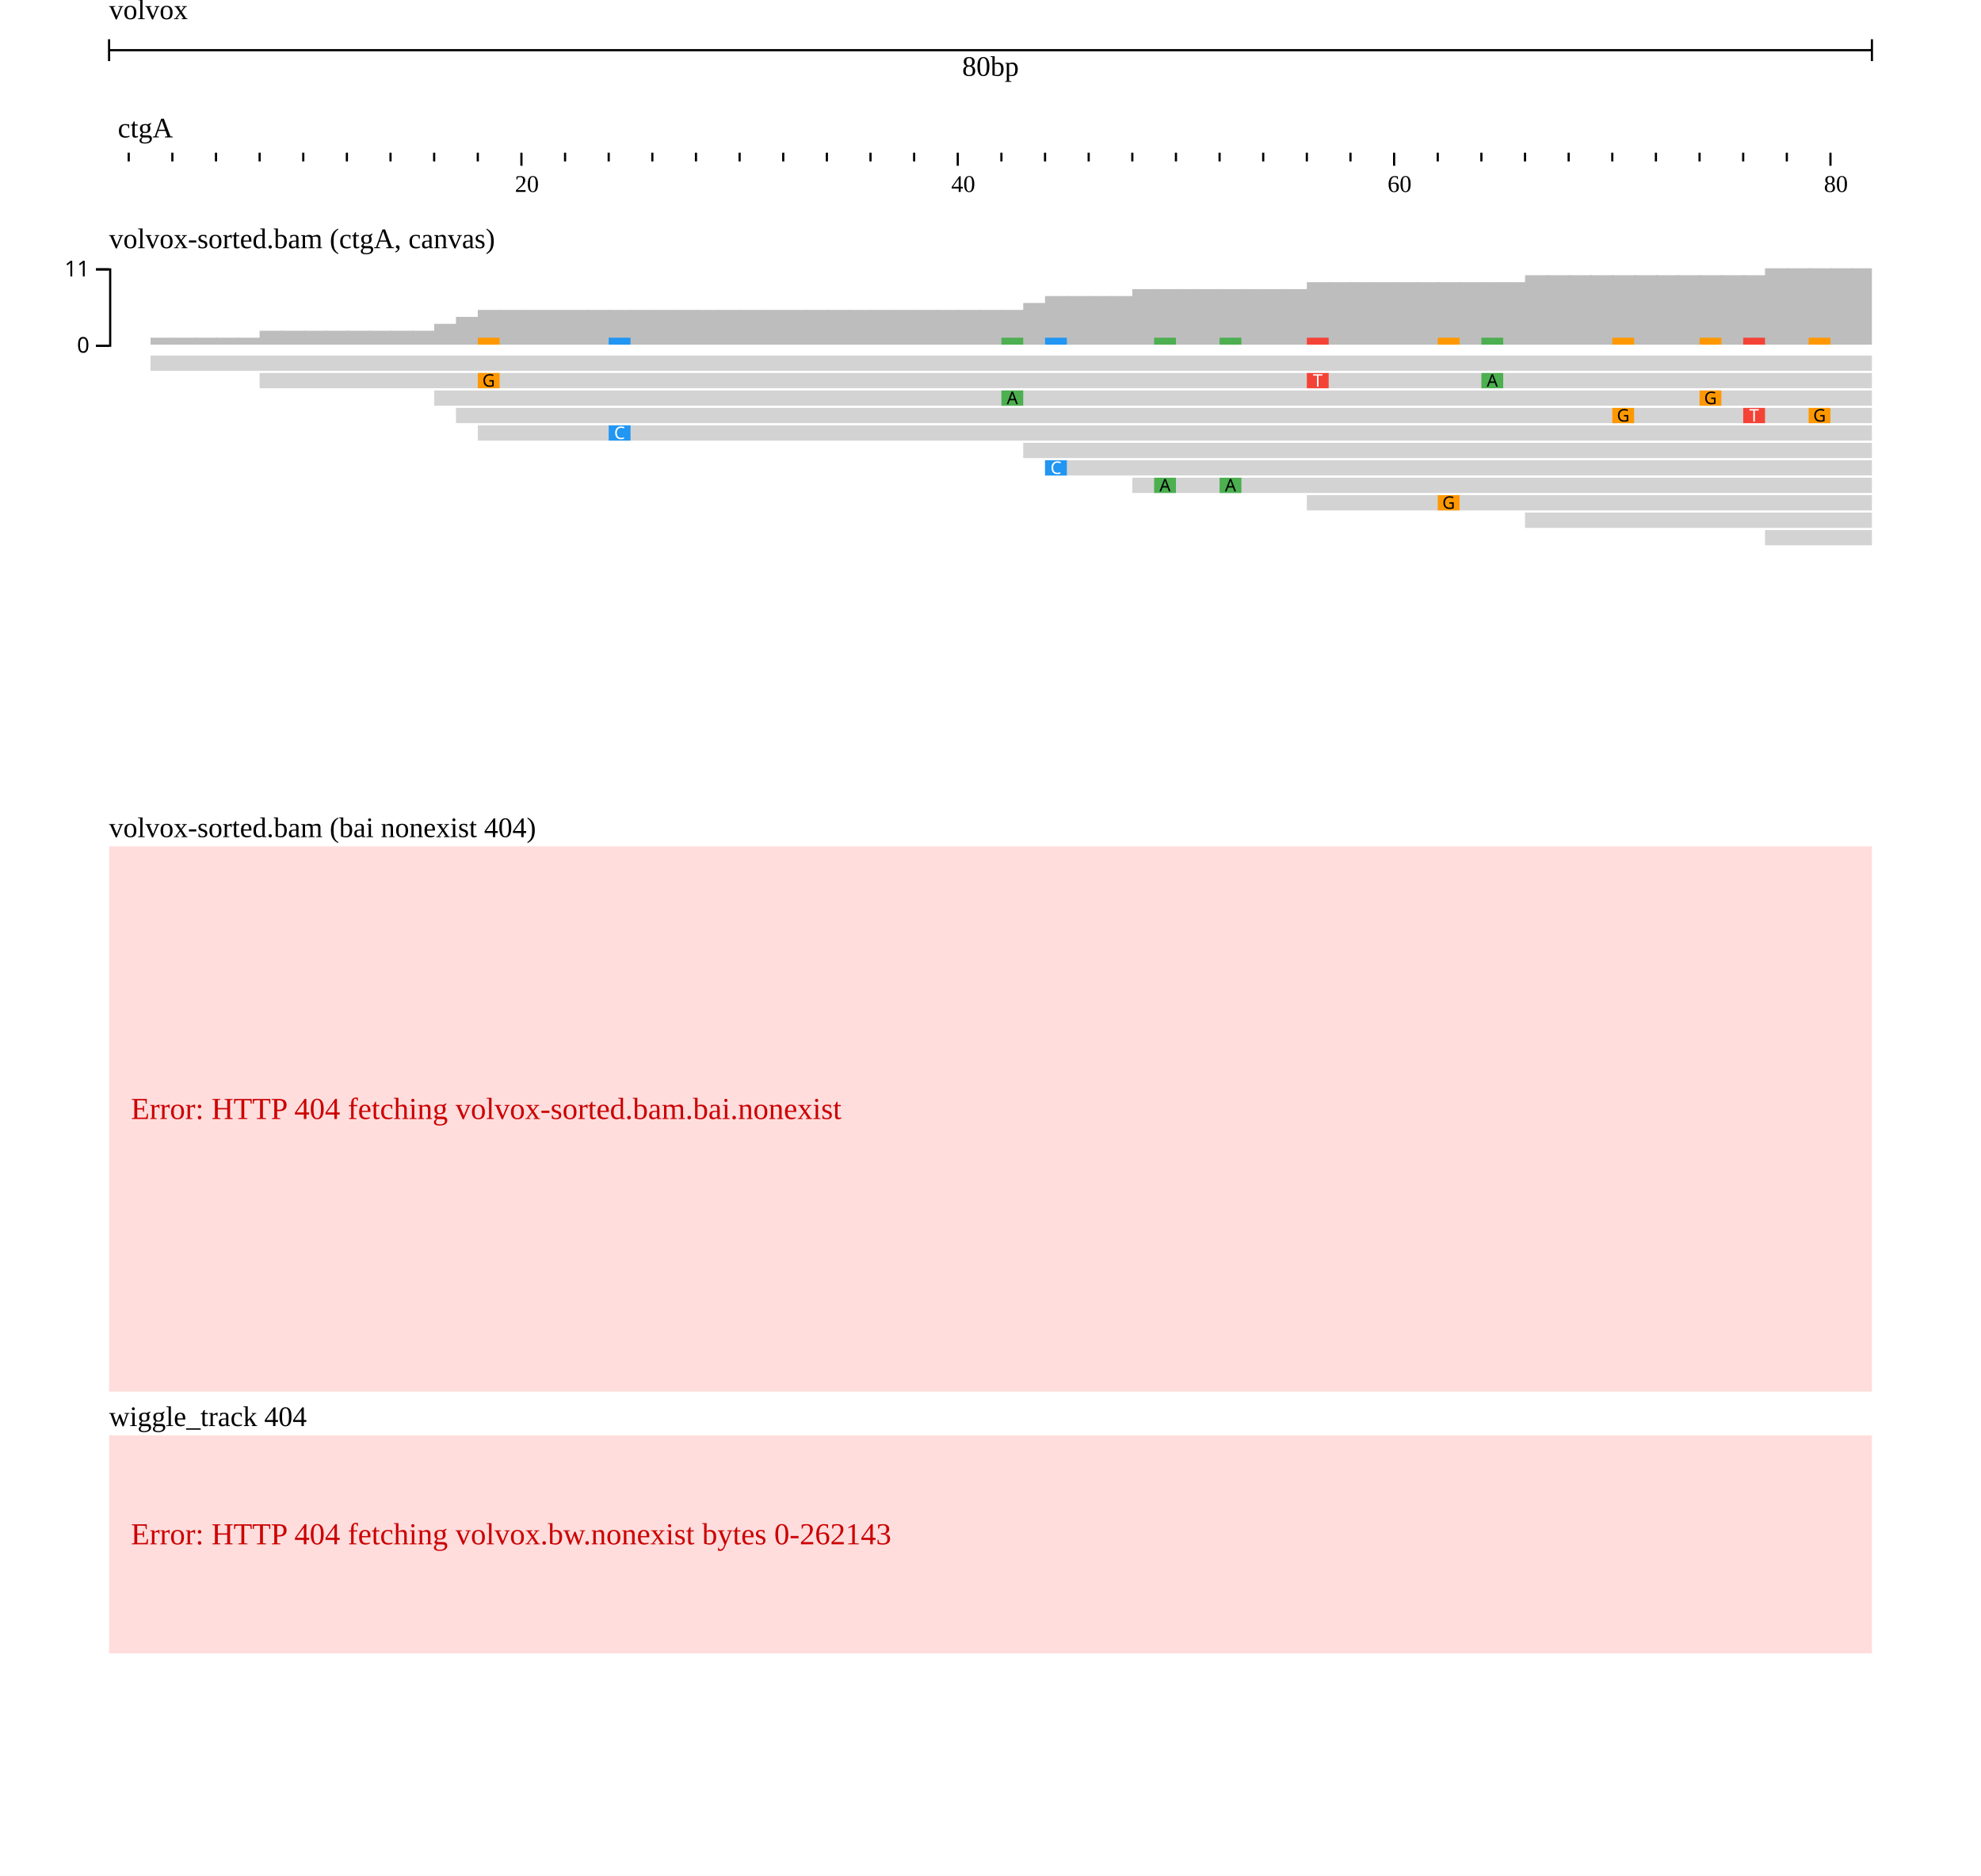
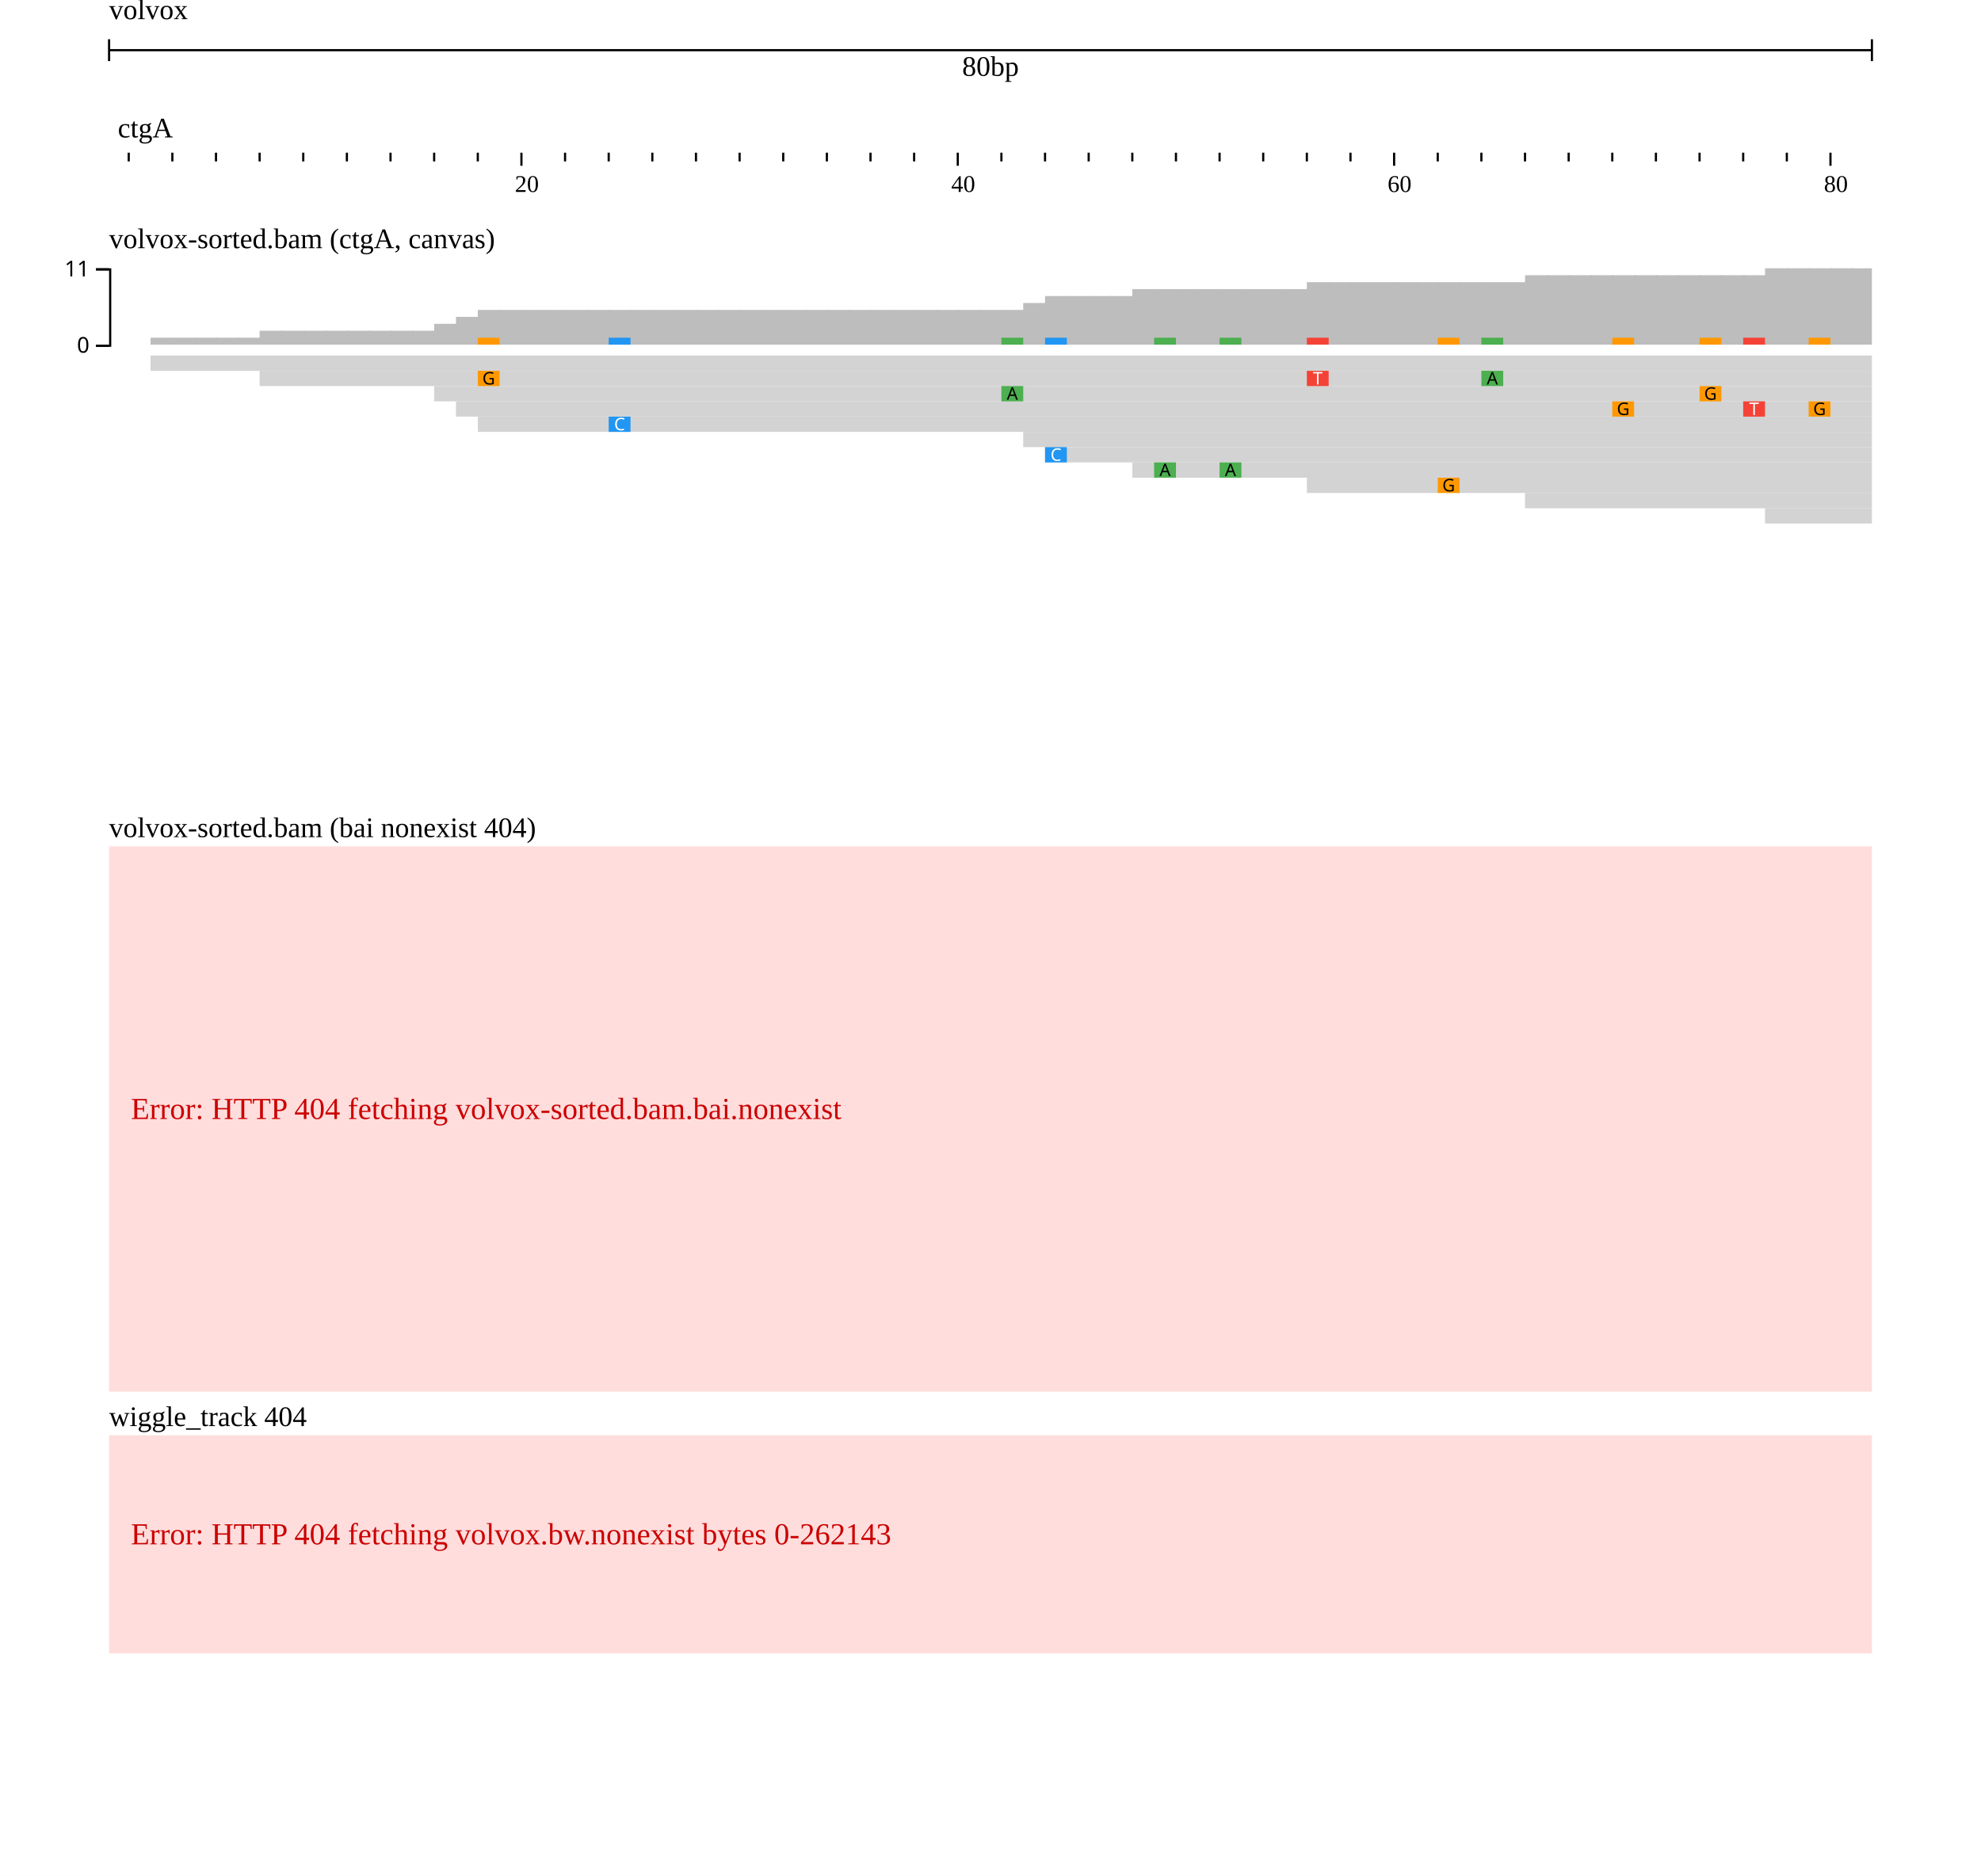
<svg xmlns="http://www.w3.org/2000/svg" width="908" height="860" viewBox="0 0 908 860">
  <rect width="908" height="860" fill="#ffffff" />
  <g transform="translate(50 0)">
    <g transform="translate(0)">
      <g id="header">
        <text x="0" y="0" dominant-baseline="hanging" font-size="13" fill="#000000">volvox</text>
        <g transform="translate(0 13)">
          <line x1="0" x2="808" y1="10" y2="10" stroke="#000000" />
          <line x1="0" x2="0" y1="5" y2="15" stroke="#000000" />
          <line x1="808" x2="808" y1="5" y2="15" stroke="#000000" />
          <text x="404" y="13" text-anchor="middle" dominant-baseline="hanging" font-size="13" fill="#000000">80bp</text>
        </g>
        <g transform="translate(0 50)">
          <g transform="translate(0 0)">
            <defs>
              <clipPath id="clip-volvox:ctgA:0.1:80.9:0">
                <rect x="0" y="0" width="808" height="100" />
              </clipPath>
            </defs>
            <g clip-path="url(#clip-volvox:ctgA:0.1:80.9:0)">
              <text x="4" y="13" font-size="13" fill="#000000">ctgA</text>
              <g transform="translate(0 20)">
                <line x1="-31" x2="-31" y1="0" y2="4" stroke-width="1" stroke="#000000" />
                <line x1="-11" x2="-11" y1="0" y2="6" stroke-width="1" stroke="#000000" />
                <line x1="9" x2="9" y1="0" y2="4" stroke-width="1" stroke="#000000" />
                <line x1="29" x2="29" y1="0" y2="4" stroke-width="1" stroke="#000000" />
                <line x1="49" x2="49" y1="0" y2="4" stroke-width="1" stroke="#000000" />
                <line x1="69" x2="69" y1="0" y2="4" stroke-width="1" stroke="#000000" />
                <line x1="89" x2="89" y1="0" y2="4" stroke-width="1" stroke="#000000" />
                <line x1="109" x2="109" y1="0" y2="4" stroke-width="1" stroke="#000000" />
                <line x1="129" x2="129" y1="0" y2="4" stroke-width="1" stroke="#000000" />
                <line x1="149" x2="149" y1="0" y2="4" stroke-width="1" stroke="#000000" />
                <line x1="169" x2="169" y1="0" y2="4" stroke-width="1" stroke="#000000" />
                <line x1="189" x2="189" y1="0" y2="6" stroke-width="1" stroke="#000000" />
                <line x1="209" x2="209" y1="0" y2="4" stroke-width="1" stroke="#000000" />
                <line x1="229" x2="229" y1="0" y2="4" stroke-width="1" stroke="#000000" />
                <line x1="249" x2="249" y1="0" y2="4" stroke-width="1" stroke="#000000" />
                <line x1="269" x2="269" y1="0" y2="4" stroke-width="1" stroke="#000000" />
                <line x1="289" x2="289" y1="0" y2="4" stroke-width="1" stroke="#000000" />
                <line x1="309" x2="309" y1="0" y2="4" stroke-width="1" stroke="#000000" />
                <line x1="329" x2="329" y1="0" y2="4" stroke-width="1" stroke="#000000" />
                <line x1="349" x2="349" y1="0" y2="4" stroke-width="1" stroke="#000000" />
                <line x1="369" x2="369" y1="0" y2="4" stroke-width="1" stroke="#000000" />
                <line x1="389" x2="389" y1="0" y2="6" stroke-width="1" stroke="#000000" />
                <line x1="409" x2="409" y1="0" y2="4" stroke-width="1" stroke="#000000" />
                <line x1="429" x2="429" y1="0" y2="4" stroke-width="1" stroke="#000000" />
                <line x1="449" x2="449" y1="0" y2="4" stroke-width="1" stroke="#000000" />
                <line x1="469" x2="469" y1="0" y2="4" stroke-width="1" stroke="#000000" />
                <line x1="489" x2="489" y1="0" y2="4" stroke-width="1" stroke="#000000" />
                <line x1="509" x2="509" y1="0" y2="4" stroke-width="1" stroke="#000000" />
                <line x1="529" x2="529" y1="0" y2="4" stroke-width="1" stroke="#000000" />
                <line x1="549" x2="549" y1="0" y2="4" stroke-width="1" stroke="#000000" />
                <line x1="569" x2="569" y1="0" y2="4" stroke-width="1" stroke="#000000" />
                <line x1="589" x2="589" y1="0" y2="6" stroke-width="1" stroke="#000000" />
                <line x1="609" x2="609" y1="0" y2="4" stroke-width="1" stroke="#000000" />
                <line x1="629" x2="629" y1="0" y2="4" stroke-width="1" stroke="#000000" />
                <line x1="649" x2="649" y1="0" y2="4" stroke-width="1" stroke="#000000" />
                <line x1="669" x2="669" y1="0" y2="4" stroke-width="1" stroke="#000000" />
                <line x1="689" x2="689" y1="0" y2="4" stroke-width="1" stroke="#000000" />
                <line x1="709" x2="709" y1="0" y2="4" stroke-width="1" stroke="#000000" />
                <line x1="729" x2="729" y1="0" y2="4" stroke-width="1" stroke="#000000" />
                <line x1="749" x2="749" y1="0" y2="4" stroke-width="1" stroke="#000000" />
                <line x1="769" x2="769" y1="0" y2="4" stroke-width="1" stroke="#000000" />
                <line x1="789" x2="789" y1="0" y2="6" stroke-width="1" stroke="#000000" />
                <line x1="809" x2="809" y1="0" y2="4" stroke-width="1" stroke="#000000" />
                <line x1="829" x2="829" y1="0" y2="4" stroke-width="1" stroke="#000000" />
                <text x="186" y="18" font-size="11" fill="#000000">20</text>
                <text x="386" y="18" font-size="11" fill="#000000">40</text>
                <text x="586" y="18" font-size="11" fill="#000000">60</text>
                <text x="786" y="18" font-size="11" fill="#000000">80</text>
              </g>
            </g>
          </g>
        </g>
      </g>
    </g>
    <g transform="translate(0 100)">
      <g transform="translate(0 0)">
        <defs>
          <clipPath id="track-clip-volvox_alignments_pileup_coverage">
            <rect x="-50" y="18" width="858" height="250" />
          </clipPath>
        </defs>
        <g clip-path="url(#track-clip-volvox_alignments_pileup_coverage)">
          <g transform="translate(0 18)">
            <defs>
              <clipPath id="alignments-clip-5GfQp_z8Ji">
                <rect x="0" y="0" width="808" height="250" />
              </clipPath>
            </defs>
            <g clip-path="url(#alignments-clip-5GfQp_z8Ji)">
              <g>
                <clipPath id="svgcanvas-clip-0">
                  <path d="M0,0h808v250h-808Z" />
                </clipPath>
                <g clip-path="url(#svgcanvas-clip-0)">
                  <rect x="-1" y="40" width="10.8" height="0" fill="rgb(189,189,189)" />
                  <rect x="9" y="40" width="10.8" height="0" fill="rgb(189,189,189)" />
                  <rect x="19" y="36.818" width="10.8" height="3.182" fill="rgb(189,189,189)" />
                  <rect x="29" y="36.818" width="10.8" height="3.182" fill="rgb(189,189,189)" />
                  <rect x="39" y="36.818" width="10.8" height="3.182" fill="rgb(189,189,189)" />
                  <rect x="49" y="36.818" width="10.8" height="3.182" fill="rgb(189,189,189)" />
                  <rect x="59" y="36.818" width="10.8" height="3.182" fill="rgb(189,189,189)" />
                  <rect x="69" y="33.636" width="10.8" height="6.364" fill="rgb(189,189,189)" />
                  <rect x="79" y="33.636" width="10.8" height="6.364" fill="rgb(189,189,189)" />
                  <rect x="89" y="33.636" width="10.8" height="6.364" fill="rgb(189,189,189)" />
                  <rect x="99" y="33.636" width="10.8" height="6.364" fill="rgb(189,189,189)" />
                  <rect x="109" y="33.636" width="10.8" height="6.364" fill="rgb(189,189,189)" />
                  <rect x="119" y="33.636" width="10.8" height="6.364" fill="rgb(189,189,189)" />
                  <rect x="129" y="33.636" width="10.8" height="6.364" fill="rgb(189,189,189)" />
                  <rect x="139" y="33.636" width="10.8" height="6.364" fill="rgb(189,189,189)" />
                  <rect x="149" y="30.455" width="10.8" height="9.545" fill="rgb(189,189,189)" />
                  <rect x="159" y="27.273" width="10.8" height="12.727" fill="rgb(189,189,189)" />
                  <rect x="169" y="24.091" width="10.8" height="15.909" fill="rgb(189,189,189)" />
                  <rect x="179" y="24.091" width="10.8" height="15.909" fill="rgb(189,189,189)" />
                  <rect x="189" y="24.091" width="10.8" height="15.909" fill="rgb(189,189,189)" />
                  <rect x="199" y="24.091" width="10.8" height="15.909" fill="rgb(189,189,189)" />
                  <rect x="209" y="24.091" width="10.8" height="15.909" fill="rgb(189,189,189)" />
                  <rect x="219" y="24.091" width="10.8" height="15.909" fill="rgb(189,189,189)" />
                  <rect x="229" y="24.091" width="10.8" height="15.909" fill="rgb(189,189,189)" />
                  <rect x="239" y="24.091" width="10.8" height="15.909" fill="rgb(189,189,189)" />
                  <rect x="249" y="24.091" width="10.8" height="15.909" fill="rgb(189,189,189)" />
                  <rect x="259" y="24.091" width="10.8" height="15.909" fill="rgb(189,189,189)" />
                  <rect x="269" y="24.091" width="10.8" height="15.909" fill="rgb(189,189,189)" />
                  <rect x="279" y="24.091" width="10.8" height="15.909" fill="rgb(189,189,189)" />
                  <rect x="289" y="24.091" width="10.8" height="15.909" fill="rgb(189,189,189)" />
                  <rect x="299" y="24.091" width="10.8" height="15.909" fill="rgb(189,189,189)" />
                  <rect x="309" y="24.091" width="10.8" height="15.909" fill="rgb(189,189,189)" />
                  <rect x="319" y="24.091" width="10.8" height="15.909" fill="rgb(189,189,189)" />
                  <rect x="329" y="24.091" width="10.8" height="15.909" fill="rgb(189,189,189)" />
                  <rect x="339" y="24.091" width="10.8" height="15.909" fill="rgb(189,189,189)" />
                  <rect x="349" y="24.091" width="10.8" height="15.909" fill="rgb(189,189,189)" />
                  <rect x="359" y="24.091" width="10.8" height="15.909" fill="rgb(189,189,189)" />
                  <rect x="369" y="24.091" width="10.8" height="15.909" fill="rgb(189,189,189)" />
                  <rect x="379" y="24.091" width="10.8" height="15.909" fill="rgb(189,189,189)" />
                  <rect x="389" y="24.091" width="10.8" height="15.909" fill="rgb(189,189,189)" />
                  <rect x="399" y="24.091" width="10.8" height="15.909" fill="rgb(189,189,189)" />
                  <rect x="409" y="24.091" width="10.8" height="15.909" fill="rgb(189,189,189)" />
                  <rect x="419" y="20.909" width="10.8" height="19.091" fill="rgb(189,189,189)" />
                  <rect x="429" y="17.727" width="10.8" height="22.273" fill="rgb(189,189,189)" />
                  <rect x="439" y="17.727" width="10.8" height="22.273" fill="rgb(189,189,189)" />
                  <rect x="449" y="17.727" width="10.8" height="22.273" fill="rgb(189,189,189)" />
                  <rect x="459" y="17.727" width="10.8" height="22.273" fill="rgb(189,189,189)" />
                  <rect x="469" y="14.545" width="10.8" height="25.455" fill="rgb(189,189,189)" />
                  <rect x="479" y="14.545" width="10.8" height="25.455" fill="rgb(189,189,189)" />
                  <rect x="489" y="14.545" width="10.8" height="25.455" fill="rgb(189,189,189)" />
                  <rect x="499" y="14.545" width="10.8" height="25.455" fill="rgb(189,189,189)" />
                  <rect x="509" y="14.545" width="10.8" height="25.455" fill="rgb(189,189,189)" />
                  <rect x="519" y="14.545" width="10.8" height="25.455" fill="rgb(189,189,189)" />
                  <rect x="529" y="14.545" width="10.8" height="25.455" fill="rgb(189,189,189)" />
                  <rect x="539" y="14.545" width="10.8" height="25.455" fill="rgb(189,189,189)" />
                  <rect x="549" y="11.364" width="10.8" height="28.636" fill="rgb(189,189,189)" />
                  <rect x="559" y="11.364" width="10.8" height="28.636" fill="rgb(189,189,189)" />
                  <rect x="569" y="11.364" width="10.8" height="28.636" fill="rgb(189,189,189)" />
                  <rect x="579" y="11.364" width="10.8" height="28.636" fill="rgb(189,189,189)" />
                  <rect x="589" y="11.364" width="10.8" height="28.636" fill="rgb(189,189,189)" />
                  <rect x="599" y="11.364" width="10.8" height="28.636" fill="rgb(189,189,189)" />
                  <rect x="609" y="11.364" width="10.8" height="28.636" fill="rgb(189,189,189)" />
                  <rect x="619" y="11.364" width="10.8" height="28.636" fill="rgb(189,189,189)" />
                  <rect x="629" y="11.364" width="10.8" height="28.636" fill="rgb(189,189,189)" />
                  <rect x="639" y="11.364" width="10.8" height="28.636" fill="rgb(189,189,189)" />
                  <rect x="649" y="8.182" width="10.8" height="31.818" fill="rgb(189,189,189)" />
                  <rect x="659" y="8.182" width="10.8" height="31.818" fill="rgb(189,189,189)" />
                  <rect x="669" y="8.182" width="10.8" height="31.818" fill="rgb(189,189,189)" />
                  <rect x="679" y="8.182" width="10.8" height="31.818" fill="rgb(189,189,189)" />
                  <rect x="689" y="8.182" width="10.8" height="31.818" fill="rgb(189,189,189)" />
                  <rect x="699" y="8.182" width="10.8" height="31.818" fill="rgb(189,189,189)" />
                  <rect x="709" y="8.182" width="10.8" height="31.818" fill="rgb(189,189,189)" />
                  <rect x="719" y="8.182" width="10.8" height="31.818" fill="rgb(189,189,189)" />
                  <rect x="729" y="8.182" width="10.8" height="31.818" fill="rgb(189,189,189)" />
                  <rect x="739" y="8.182" width="10.8" height="31.818" fill="rgb(189,189,189)" />
                  <rect x="749" y="8.182" width="10.8" height="31.818" fill="rgb(189,189,189)" />
                  <rect x="759" y="5" width="10.8" height="35" fill="rgb(189,189,189)" />
                  <rect x="769" y="5" width="10.8" height="35" fill="rgb(189,189,189)" />
                  <rect x="779" y="5" width="10.8" height="35" fill="rgb(189,189,189)" />
                  <rect x="789" y="5" width="10.8" height="35" fill="rgb(189,189,189)" />
                  <rect x="799" y="5" width="10.8" height="35" fill="rgb(189,189,189)" />
                  <rect x="169" y="36.818" width="10" height="3.182" fill="rgb(255,152,0)" />
                  <rect x="549" y="36.818" width="10" height="3.182" fill="rgb(244,67,54)" />
                  <rect x="629" y="36.818" width="10" height="3.182" fill="rgb(76,175,80)" />
                  <rect x="409" y="36.818" width="10" height="3.182" fill="rgb(76,175,80)" />
                  <rect x="729" y="36.818" width="10" height="3.182" fill="rgb(255,152,0)" />
                  <rect x="689" y="36.818" width="10" height="3.182" fill="rgb(255,152,0)" />
                  <rect x="749" y="36.818" width="10" height="3.182" fill="rgb(244,67,54)" />
                  <rect x="779" y="36.818" width="10" height="3.182" fill="rgb(255,152,0)" />
                  <rect x="229" y="36.818" width="10" height="3.182" fill="rgb(33,150,243)" />
                  <rect x="429" y="36.818" width="10" height="3.182" fill="rgb(33,150,243)" />
                  <rect x="479" y="36.818" width="10" height="3.182" fill="rgb(76,175,80)" />
                  <rect x="509" y="36.818" width="10" height="3.182" fill="rgb(76,175,80)" />
                  <rect x="609" y="36.818" width="10" height="3.182" fill="rgb(255,152,0)" />
                  <clipPath id="svgcanvas-clip-1">
                    <path d="M0,45h808v205h-808Z" />
                  </clipPath>
                  <g clip-path="url(#svgcanvas-clip-1)">
                    <rect x="19" y="45" width="1000" height="7" fill="rgb(211,211,211)" />
-                     <rect x="69" y="53" width="1000" height="7" fill="rgb(211,211,211)" />
-                     <rect x="149" y="61" width="1000" height="7" fill="rgb(211,211,211)" />
-                     <rect x="159" y="69" width="1000" height="7" fill="rgb(211,211,211)" />
-                     <rect x="169" y="77" width="1000" height="7" fill="rgb(211,211,211)" />
-                     <rect x="419" y="85" width="1000" height="7" fill="rgb(211,211,211)" />
-                     <rect x="429" y="93" width="1000" height="7" fill="rgb(211,211,211)" />
-                     <rect x="469" y="101" width="1000" height="7" fill="rgb(211,211,211)" />
-                     <rect x="549" y="109" width="1000" height="7" fill="rgb(211,211,211)" />
-                     <rect x="649" y="117" width="1000" height="7" fill="rgb(211,211,211)" />
-                     <rect x="759" y="125" width="1000" height="7" fill="rgb(211,211,211)" />
-                     <rect x="899" y="133" width="1000" height="7" fill="rgb(211,211,211)" />
-                     <rect x="939" y="141" width="1000" height="7" fill="rgb(211,211,211)" />
+                     <rect x="69" y="52" width="1000" height="7" fill="rgb(211,211,211)" />
+                     <rect x="149" y="59" width="1000" height="7" fill="rgb(211,211,211)" />
+                     <rect x="159" y="66" width="1000" height="7" fill="rgb(211,211,211)" />
+                     <rect x="169" y="73" width="1000" height="7" fill="rgb(211,211,211)" />
+                     <rect x="419" y="80" width="1000" height="7" fill="rgb(211,211,211)" />
+                     <rect x="429" y="87" width="1000" height="7" fill="rgb(211,211,211)" />
+                     <rect x="469" y="94" width="1000" height="7" fill="rgb(211,211,211)" />
+                     <rect x="549" y="101" width="1000" height="7" fill="rgb(211,211,211)" />
+                     <rect x="649" y="108" width="1000" height="7" fill="rgb(211,211,211)" />
+                     <rect x="759" y="115" width="1000" height="7" fill="rgb(211,211,211)" />
+                     <rect x="899" y="122" width="1000" height="7" fill="rgb(211,211,211)" />
+                     <rect x="939" y="129" width="1000" height="7" fill="rgb(211,211,211)" />
                    <rect x="1089" y="45" width="1000" height="7" fill="rgb(211,211,211)" />
-                     <rect x="169" y="53" width="10" height="7" fill="rgb(255,152,0)" />
-                     <rect x="549" y="53" width="10" height="7" fill="rgb(244,67,54)" />
-                     <rect x="629" y="53" width="10" height="7" fill="rgb(76,175,80)" />
-                     <rect x="829" y="53" width="10" height="7" fill="rgb(33,150,243)" />
-                     <rect x="409" y="61" width="10" height="7" fill="rgb(76,175,80)" />
-                     <rect x="729" y="61" width="10" height="7" fill="rgb(255,152,0)" />
-                     <rect x="1029" y="61" width="10" height="7" fill="rgb(76,175,80)" />
-                     <rect x="689" y="69" width="10" height="7" fill="rgb(255,152,0)" />
-                     <rect x="749" y="69" width="10" height="7" fill="rgb(244,67,54)" />
-                     <rect x="779" y="69" width="10" height="7" fill="rgb(255,152,0)" />
-                     <rect x="849" y="69" width="10" height="7" fill="rgb(76,175,80)" />
-                     <rect x="229" y="77" width="10" height="7" fill="rgb(33,150,243)" />
-                     <rect x="859" y="77" width="10" height="7" fill="rgb(255,152,0)" />
-                     <rect x="1109" y="77" width="10" height="7" fill="rgb(33,150,243)" />
-                     <rect x="1039" y="85" width="10" height="7" fill="rgb(244,67,54)" />
-                     <rect x="429" y="93" width="10" height="7" fill="rgb(33,150,243)" />
-                     <rect x="1339" y="93" width="10" height="7" fill="rgb(76,175,80)" />
-                     <rect x="479" y="101" width="10" height="7" fill="rgb(76,175,80)" />
-                     <rect x="509" y="101" width="10" height="7" fill="rgb(76,175,80)" />
-                     <rect x="609" y="109" width="10" height="7" fill="rgb(255,152,0)" />
-                     <rect x="1039" y="117" width="10" height="7" fill="rgb(33,150,243)" />
+                     <rect x="169" y="52" width="10" height="7" fill="rgb(255,152,0)" />
+                     <rect x="549" y="52" width="10" height="7" fill="rgb(244,67,54)" />
+                     <rect x="629" y="52" width="10" height="7" fill="rgb(76,175,80)" />
+                     <rect x="829" y="52" width="10" height="7" fill="rgb(33,150,243)" />
+                     <rect x="409" y="59" width="10" height="7" fill="rgb(76,175,80)" />
+                     <rect x="729" y="59" width="10" height="7" fill="rgb(255,152,0)" />
+                     <rect x="1029" y="59" width="10" height="7" fill="rgb(76,175,80)" />
+                     <rect x="689" y="66" width="10" height="7" fill="rgb(255,152,0)" />
+                     <rect x="749" y="66" width="10" height="7" fill="rgb(244,67,54)" />
+                     <rect x="779" y="66" width="10" height="7" fill="rgb(255,152,0)" />
+                     <rect x="849" y="66" width="10" height="7" fill="rgb(76,175,80)" />
+                     <rect x="229" y="73" width="10" height="7" fill="rgb(33,150,243)" />
+                     <rect x="859" y="73" width="10" height="7" fill="rgb(255,152,0)" />
+                     <rect x="1109" y="73" width="10" height="7" fill="rgb(33,150,243)" />
+                     <rect x="1039" y="80" width="10" height="7" fill="rgb(244,67,54)" />
+                     <rect x="429" y="87" width="10" height="7" fill="rgb(33,150,243)" />
+                     <rect x="1339" y="87" width="10" height="7" fill="rgb(76,175,80)" />
+                     <rect x="479" y="94" width="10" height="7" fill="rgb(76,175,80)" />
+                     <rect x="509" y="94" width="10" height="7" fill="rgb(76,175,80)" />
+                     <rect x="609" y="101" width="10" height="7" fill="rgb(255,152,0)" />
+                     <rect x="1039" y="108" width="10" height="7" fill="rgb(33,150,243)" />
                  </g>
                </g>
-                 <text x="174" y="56.5" fill="rgb(0, 0, 0)" font-size="8" font-family="sans-serif" text-anchor="middle" dominant-baseline="middle">G</text>
-                 <text x="554" y="56.5" fill="#fff" font-size="8" font-family="sans-serif" text-anchor="middle" dominant-baseline="middle">T</text>
-                 <text x="634" y="56.5" fill="rgb(0, 0, 0)" font-size="8" font-family="sans-serif" text-anchor="middle" dominant-baseline="middle">A</text>
-                 <text x="414" y="64.5" fill="rgb(0, 0, 0)" font-size="8" font-family="sans-serif" text-anchor="middle" dominant-baseline="middle">A</text>
-                 <text x="734" y="64.5" fill="rgb(0, 0, 0)" font-size="8" font-family="sans-serif" text-anchor="middle" dominant-baseline="middle">G</text>
-                 <text x="694" y="72.5" fill="rgb(0, 0, 0)" font-size="8" font-family="sans-serif" text-anchor="middle" dominant-baseline="middle">G</text>
-                 <text x="754" y="72.5" fill="#fff" font-size="8" font-family="sans-serif" text-anchor="middle" dominant-baseline="middle">T</text>
-                 <text x="784" y="72.5" fill="rgb(0, 0, 0)" font-size="8" font-family="sans-serif" text-anchor="middle" dominant-baseline="middle">G</text>
-                 <text x="234" y="80.5" fill="#fff" font-size="8" font-family="sans-serif" text-anchor="middle" dominant-baseline="middle">C</text>
-                 <text x="434" y="96.5" fill="#fff" font-size="8" font-family="sans-serif" text-anchor="middle" dominant-baseline="middle">C</text>
-                 <text x="484" y="104.5" fill="rgb(0, 0, 0)" font-size="8" font-family="sans-serif" text-anchor="middle" dominant-baseline="middle">A</text>
-                 <text x="514" y="104.5" fill="rgb(0, 0, 0)" font-size="8" font-family="sans-serif" text-anchor="middle" dominant-baseline="middle">A</text>
-                 <text x="614" y="112.5" fill="rgb(0, 0, 0)" font-size="8" font-family="sans-serif" text-anchor="middle" dominant-baseline="middle">G</text>
+                 <text x="174" y="55.5" fill="rgb(0, 0, 0)" font-size="8" font-family="sans-serif" text-anchor="middle" dominant-baseline="middle">G</text>
+                 <text x="554" y="55.5" fill="#fff" font-size="8" font-family="sans-serif" text-anchor="middle" dominant-baseline="middle">T</text>
+                 <text x="634" y="55.5" fill="rgb(0, 0, 0)" font-size="8" font-family="sans-serif" text-anchor="middle" dominant-baseline="middle">A</text>
+                 <text x="414" y="62.5" fill="rgb(0, 0, 0)" font-size="8" font-family="sans-serif" text-anchor="middle" dominant-baseline="middle">A</text>
+                 <text x="734" y="62.5" fill="rgb(0, 0, 0)" font-size="8" font-family="sans-serif" text-anchor="middle" dominant-baseline="middle">G</text>
+                 <text x="694" y="69.5" fill="rgb(0, 0, 0)" font-size="8" font-family="sans-serif" text-anchor="middle" dominant-baseline="middle">G</text>
+                 <text x="754" y="69.5" fill="#fff" font-size="8" font-family="sans-serif" text-anchor="middle" dominant-baseline="middle">T</text>
+                 <text x="784" y="69.5" fill="rgb(0, 0, 0)" font-size="8" font-family="sans-serif" text-anchor="middle" dominant-baseline="middle">G</text>
+                 <text x="234" y="76.5" fill="#fff" font-size="8" font-family="sans-serif" text-anchor="middle" dominant-baseline="middle">C</text>
+                 <text x="434" y="90.5" fill="#fff" font-size="8" font-family="sans-serif" text-anchor="middle" dominant-baseline="middle">C</text>
+                 <text x="484" y="97.5" fill="rgb(0, 0, 0)" font-size="8" font-family="sans-serif" text-anchor="middle" dominant-baseline="middle">A</text>
+                 <text x="514" y="97.5" fill="rgb(0, 0, 0)" font-size="8" font-family="sans-serif" text-anchor="middle" dominant-baseline="middle">A</text>
+                 <text x="614" y="104.5" fill="rgb(0, 0, 0)" font-size="8" font-family="sans-serif" text-anchor="middle" dominant-baseline="middle">G</text>
              </g>
              <g transform="translate(0,5)" />
            </g>
            <g transform="translate(0)">
              <g font-size="10" font-family="sans-serif" text-anchor="end" stroke="rgb(0, 0, 0)" stroke-width="1">
                <path fill="none" d="M-6 5.5H0.5V40.5H-6" />
                <g transform="translate(0,40)">
                  <line x2="-6" y1="0.5" y2="0.5" />
                  <text stroke="#fff" stroke-width="2.5" paint-order="stroke" fill="rgb(0, 0, 0)" dy="0.32em" x="-9" y="0.5">0</text>
                </g>
                <g transform="translate(0,5)">
                  <line x2="-6" y1="0.5" y2="0.5" />
                  <text stroke="#fff" stroke-width="2.5" paint-order="stroke" fill="rgb(0, 0, 0)" dy="0.32em" x="-9" y="0.5">11</text>
                </g>
              </g>
            </g>
          </g>
        </g>
        <text x="0" y="5" fill="#000000" font-size="13" dominant-baseline="hanging">volvox-sorted.bam (ctgA, canvas)</text>
      </g>
      <g transform="translate(0 270)">
        <defs>
          <clipPath id="track-clip-volvox_alignments_bai_nonexist">
            <rect x="-50" y="18" width="858" height="250" />
          </clipPath>
        </defs>
        <g clip-path="url(#track-clip-volvox_alignments_bai_nonexist)">
          <g transform="translate(0 18)">
            <rect x="0" y="0" width="808" height="250" fill="#ffdddd" />
            <text x="10" y="125" fill="#cc0000" font-size="14">Error: HTTP 404 fetching volvox-sorted.bam.bai.nonexist</text>
          </g>
        </g>
        <text x="0" y="5" fill="#000000" font-size="13" dominant-baseline="hanging">volvox-sorted.bam (bai nonexist 404)</text>
      </g>
      <g transform="translate(0 540)">
        <defs>
          <clipPath id="track-clip-volvox_bigwig_nonexist">
            <rect x="-50" y="18" width="858" height="100" />
          </clipPath>
        </defs>
        <g clip-path="url(#track-clip-volvox_bigwig_nonexist)">
          <g transform="translate(0 18)">
            <rect x="0" y="0" width="808" height="100" fill="#ffdddd" />
            <text x="10" y="50" fill="#cc0000" font-size="14">Error: HTTP 404 fetching volvox.bw.nonexist bytes 0-262143</text>
          </g>
        </g>
        <text x="0" y="5" fill="#000000" font-size="13" dominant-baseline="hanging">wiggle_track 404</text>
      </g>
    </g>
+     <g transform="translate(0 100)">
+       <defs>
+         <clipPath id="highlight-clip">
+           <rect x="0" y="0" width="808" height="660" />
+         </clipPath>
+       </defs>
+       <g clip-path="url(#highlight-clip)" />
+     </g>
  </g>
</svg>
